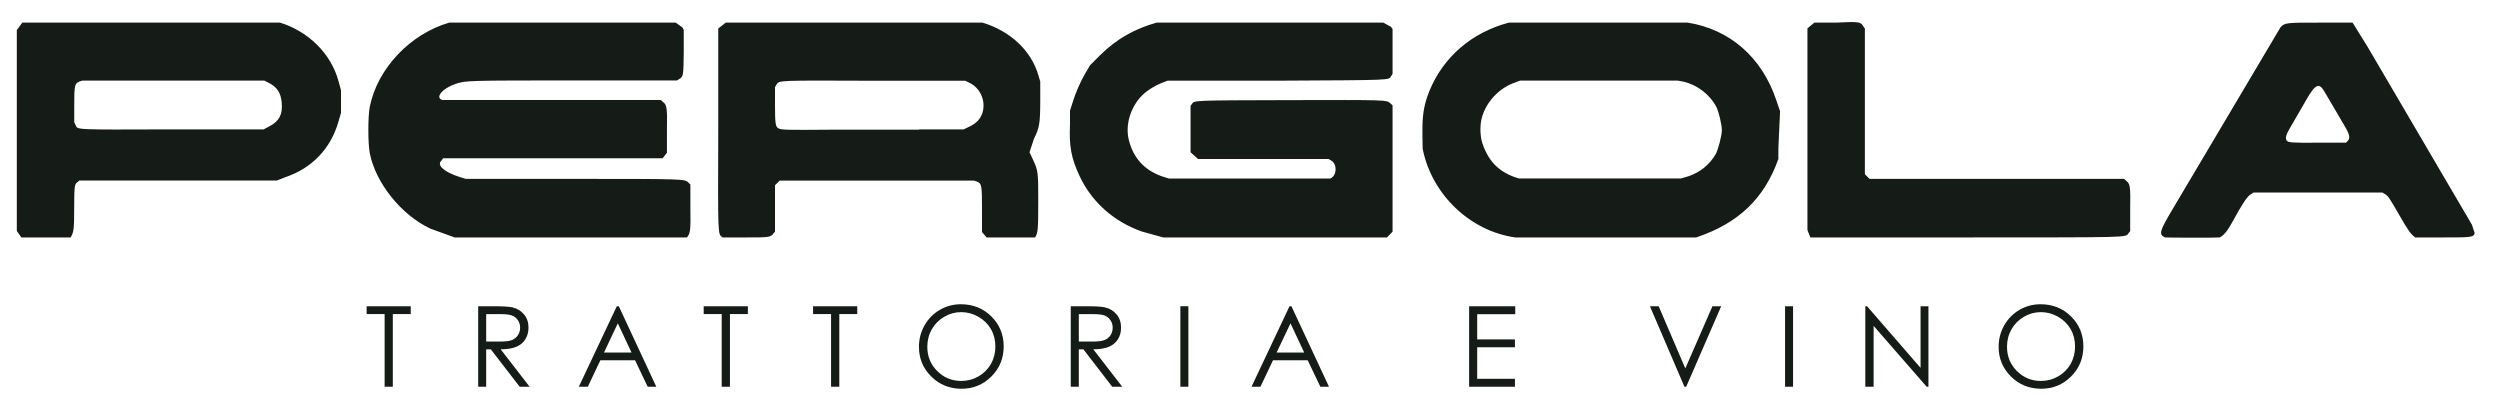
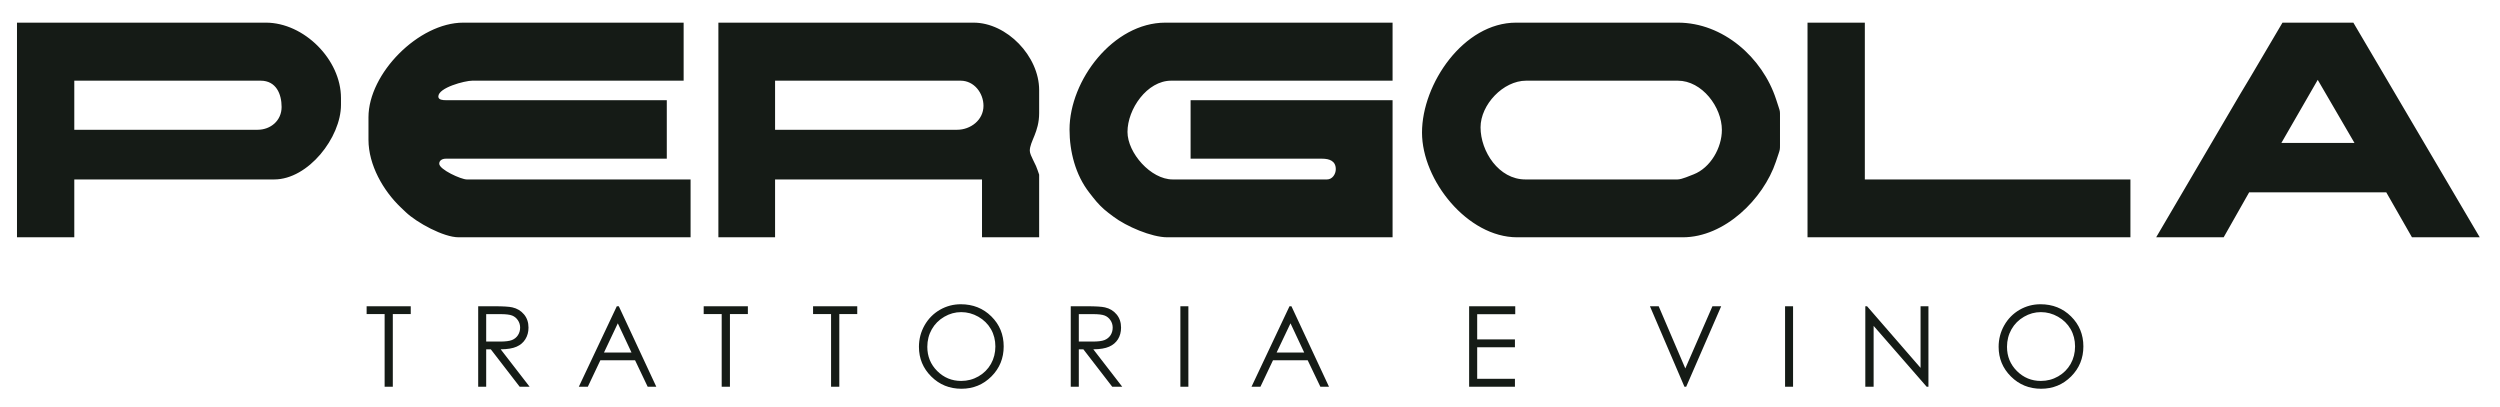
<svg xmlns="http://www.w3.org/2000/svg" viewBox="40 68 400 65" width="1200" height="195">
-   <path d="M43.41 105.99L42.69 104.94L42.69 72.81L43.57 71.62L44.01 71.62L83.69 71.62L84.81 71.62C89.29 73.01 92.95 76.53 94.15 80.95L94.56 82.44L94.56 86.06L94.14 87.5C92.9 91.78 89.96 94.87 85.72 96.33L84.31 96.88L52.69 96.88L52.42 97.12C51.92 97.45 51.88 97.76 51.87 101.16C51.87 104.66 51.81 105.16 51.3 105.99L50.98 105.99L43.81 105.99L43.41 105.99ZM112.74 105.99L108.81 104.56C104.18 102.36 100.1 97.27 99.17 92.53C98.86 90.99 98.86 86.64 99.16 85.11C100.39 78.9 105.7 73.4 111.88 71.62L112.81 71.62L148.12 71.62L149.19 72.39L149.4 72.8L149.4 76.28C149.36 80.06 149.33 80.25 148.72 80.62L148.31 80.87L131.81 80.87C114.63 80.88 114.5 80.88 112.87 81.43C110.78 82.14 109.54 83.63 110.78 84L145.73 84L146.08 84.32C146.71 84.79 146.77 85.22 146.71 89L146.71 92.44L146.02 93.32L110.9 93.32L110.64 93.68C109.8 94.43 111.08 95.56 113.67 96.36L114.53 96.62L131.5 96.62C149.36 96.62 149.56 96.63 150.12 97.19L150.46 97.51L150.46 101.03C150.52 104.87 150.46 105.33 149.91 105.99L149.56 105.99L112.74 105.99ZM155.62 105.99C154.83 105.39 154.87 106.2 154.92 88.58L154.92 72.56L156.12 71.62L196.31 71.62L197.22 71.62C201.63 72.98 204.98 76.04 206.15 80.07L206.44 81.06L206.44 84.12C206.43 87.73 206.31 88.44 205.43 90.21L204.72 92.36L205.3 93.59C206.09 95.28 206.13 95.59 206.12 100.36C206.12 104.71 206.07 105.29 205.61 105.99L205.35 105.99L197.85 105.99L197.12 105.12L197.12 101.62C197.12 97.64 197.08 97.37 196.32 97.06L195.88 96.9L164.76 96.9L164 97.63L164 105.06L163.71 105.4C163.34 105.95 162.95 106 159.39 105.99L156.06 105.99L155.62 105.99ZM226.12 105.99L222.75 105.06C218.24 103.49 214.69 100.34 212.75 96.2C211.4 93.32 211.04 91.45 211.2 87.88L211.2 85.69L211.56 84.57C212.04 82.95 212.81 81.17 213.66 79.71L214.41 78.44L215.99 76.86C218.64 74.21 221.64 72.57 225.06 71.62L226.06 71.62L261.33 71.62L262.55 72.29L262.81 72.64L262.81 79.82L262.59 80.16C262.14 80.85 263.14 80.81 244.31 80.91L226.81 80.91L226.31 81.11C225.1 81.51 223.56 82.43 222.75 83.25C220.88 85.12 220.01 88 220.61 90.38C221.32 93.24 223.02 95.14 225.78 96.17L227.01 96.56L252.85 96.56C253.93 96.11 253.99 94.21 252.94 93.65L252.56 93.44L231.69 93.44L230.49 92.36L230.49 84.94L230.7 84.65C231.09 84.05 230.71 84.06 246 84.02C261.89 83.98 261.83 83.98 262.42 84.5L262.81 84.85L262.81 105.07L261.91 105.99L226.12 105.99ZM282.44 105.99C275.18 104.97 269.06 99.08 267.63 91.81L267.59 90.06L267.59 88.25C267.63 85.98 267.94 84.48 268.68 82.62C270.92 77.06 275.57 73.16 281.42 71.62L282.44 71.62L308.5 71.62L310.03 71.62C316.73 72.68 321.89 77.13 324.2 84.01L324.81 85.81L324.54 91.69L324.54 93.44C322.27 99.8 318.11 103.75 311.38 105.99L310.44 105.99L282.44 105.99ZM330.19 105.99L329.66 105.99L329.19 104.81L329.19 72.54L330.3 71.62L333.68 71.62C337.42 71.44 337.72 71.49 338.1 72.17L338.38 72.56L338.38 95.87L339.13 96.62L379.86 96.62L380.21 96.95C380.83 97.41 380.89 97.85 380.83 101.58L380.83 104.98L380.55 105.33C380.05 106.01 381.08 105.98 355 105.99L330.69 105.99L330.19 105.99ZM386.39 105.99C385.39 105.49 385.51 105.03 387.46 101.73L404.88 72.37C405.56 71.63 405.79 71.61 411.23 71.62L416.07 71.62L416.41 71.62L418.75 75.38L435.5 103.94L435.95 105.29C435.79 105.95 435.44 106 430.97 105.99L426.94 105.99L426.44 105.99C425.69 105.42 425.4 105.04 423.87 102.38C422.23 99.54 422.12 99.38 421.59 99.05L421.19 98.81L400.54 98.81L400.04 99.15C399.51 99.5 398.71 100.71 397.31 103.29C396.42 104.94 395.78 105.69 395.15 105.99C394.48 106.06 386.93 106.03 386.39 105.99ZM310.25 96.17C312.08 95.51 313.44 94.41 314.47 92.74C314.86 92.11 315.5 89.69 315.5 88.84C315.5 88 315 85.86 314.64 85.16C313.61 83.14 311.56 81.56 309.32 81.06L308.44 80.9L283.19 80.9L282.5 81.17C279.89 82.03 277.75 84.3 277.07 86.93C276.76 88.14 276.81 89.83 277.2 90.98C278.22 93.97 280 95.66 283 96.55L308.98 96.55L310.25 96.17ZM415.61 90.57C416.05 90.18 415.96 89.57 415.3 88.43L411.95 82.72C411.07 81.16 410.46 81.42 408.99 84L406.27 88.7C405.77 89.54 405.63 90.13 405.85 90.46C406.08 90.82 406.66 90.86 410.96 90.83L415.35 90.83L415.61 90.57ZM187.06 88.7L194.19 88.7L195.1 88.26C196.22 87.73 196.87 87.04 197.19 86.05C197.78 84.17 196.84 82.03 195.07 81.23L194.44 80.92L179.94 80.92C164.25 80.86 164.67 80.84 164.24 81.54L164 81.94L164 84.76C164 87.74 164.08 88.27 164.54 88.53C165.02 88.79 165.81 88.81 172.94 88.75L187.06 88.75ZM83.07 88.23C84.67 87.4 85.23 86.35 85.08 84.47C84.96 82.85 84.29 81.85 82.89 81.2L82.31 80.9L53.13 80.9L52.68 81.06C51.95 81.36 51.87 81.71 51.88 84.84L51.88 87.56L52.09 88C52.49 88.79 51.58 88.75 67.56 88.7L82.19 88.7L83.07 88.23Z" fill="#151b16" fill-rule="evenodd" />
+   <path d="M42.718 105.967L42.718 71.624L82.543 71.624C88.624 71.624 94.557 77.515 94.557 83.677L94.557 84.777C94.557 89.980 89.332 96.711 83.869 96.711L51.887 96.711L51.887 105.967L42.718 105.967ZM113.374 105.967C110.976 105.967 106.693 103.631 104.918 101.940L104.121 101.181C101.318 98.511 98.956 94.392 98.956 90.361L98.956 86.761C98.956 79.752 106.990 71.624 114.118 71.624L149.382 71.624L149.382 80.908L115.564 80.908C114.384 80.908 110.132 82.019 110.132 83.445C110.132 83.991 110.880 84.030 111.338 84.030L146.687 84.030L146.687 93.390L111.334 93.390C110.817 93.390 110.278 93.626 110.278 94.193C110.278 95.130 113.791 96.711 114.677 96.711L150.493 96.711L150.493 105.967L113.374 105.967ZM154.941 105.967L154.941 71.624L195.767 71.624C201.105 71.624 206.264 77.006 206.264 82.403L206.264 86.103C206.264 89.145 204.768 90.632 204.768 92.118C204.768 92.520 205.062 93.114 205.282 93.569L205.761 94.560C205.793 94.626 206.264 95.867 206.264 95.941L206.264 105.967L197.121 105.967L197.121 96.711L164.012 96.711L164.012 105.967L154.941 105.967ZM226.777 105.967C224.256 105.967 220.213 104.223 218.151 102.664L217.313 102.031C216.402 101.342 215.609 100.519 214.856 99.551L214.273 98.802C212.074 95.974 211.125 92.248 211.125 88.724C211.125 80.847 218.118 71.624 226.461 71.624L262.812 71.624L262.812 80.908L227.395 80.908C223.516 80.908 220.398 85.462 220.398 89.106C220.398 92.466 224.128 96.711 227.621 96.711L252.322 96.711C253.179 96.711 253.726 95.853 253.726 95.068C253.726 93.777 252.748 93.390 251.530 93.390L230.495 93.390L230.495 84.030L262.812 84.030L262.812 105.967L226.777 105.967ZM282.738 105.967C274.825 105.967 267.521 96.877 267.521 89.207C267.521 81.410 274.170 71.624 282.574 71.624L308.478 71.624C315.675 71.624 321.984 77.185 324.174 83.885L324.594 85.168C324.801 85.802 324.799 85.793 324.799 86.535L324.799 91.236C324.799 91.902 324.791 91.944 324.555 92.647L324.140 93.880C322.136 99.841 315.944 105.967 309.243 105.967L282.738 105.967ZM329.203 105.967L329.203 71.624L338.374 71.624L338.374 96.711L380.868 96.711L380.868 105.967L329.203 105.967ZM384.987 105.967L398.407 83.095C398.977 82.125 399.513 81.269 400.129 80.223L405.198 71.624L416.537 71.624L436.759 105.967L425.915 105.967L421.805 98.776L399.861 98.776L395.786 105.967L384.987 105.967ZM308.410 96.711C308.755 96.711 309.365 96.526 309.763 96.371L310.975 95.899C313.684 94.845 315.500 91.643 315.500 88.794C315.500 85.144 312.338 80.908 308.439 80.908L284.182 80.908C280.509 80.908 276.888 84.750 276.888 88.372C276.888 92.226 279.805 96.711 284.053 96.711L308.410 96.711ZM416.715 90.866L410.838 80.775L405.022 90.866L416.715 90.866ZM193.131 88.764C195.281 88.764 197.357 87.219 197.357 84.928C197.357 82.914 195.879 80.908 193.689 80.908L164.012 80.908L164.012 88.764L193.131 88.764ZM81.206 88.764C83.304 88.764 85.057 87.296 85.057 85.117C85.057 83.053 84.190 80.908 81.699 80.908L51.887 80.908L51.887 88.764L81.206 88.764Z" fill="#151b16" fill-rule="evenodd" />
  <path d="M98.66 118.25V117H105.72V118.25H102.85V129.88H101.54V118.25Z M116.51 117H119.07Q121.22 117 121.98 117.18Q123.12 117.44 123.84 118.3Q124.56 119.16 124.56 120.42Q124.56 121.47 124.06 122.27Q123.57 123.07 122.65 123.47Q121.73 123.88 120.11 123.89L124.74 129.88H123.15L118.53 123.89H117.79V129.88H116.51ZM117.79 118.26V122.64L120.01 122.65Q121.29 122.65 121.91 122.41Q122.53 122.16 122.87 121.63Q123.22 121.09 123.22 120.42Q123.22 119.77 122.87 119.25Q122.52 118.72 121.95 118.49Q121.38 118.26 120.06 118.26Z M139.01 117 145.01 129.88H143.63L141.61 125.64H136.06L134.05 129.88H132.61L138.69 117ZM138.85 119.73 136.64 124.4H141.04Z M152.59 118.25V117H159.66V118.25H156.79V129.88H155.47V118.25Z M170.09 118.25V117H177.16V118.25H174.29V129.88H172.97V118.25Z M193.73 116.68Q196.65 116.68 198.62 118.63Q200.59 120.58 200.59 123.43Q200.59 126.26 198.63 128.23Q196.66 130.2 193.83 130.2Q190.97 130.2 189 128.24Q187.03 126.28 187.03 123.49Q187.03 121.64 187.93 120.05Q188.83 118.47 190.38 117.57Q191.93 116.68 193.73 116.68ZM193.79 117.94Q192.36 117.94 191.09 118.68Q189.81 119.42 189.09 120.68Q188.37 121.95 188.37 123.49Q188.37 125.79 189.96 127.37Q191.55 128.95 193.79 128.95Q195.29 128.95 196.56 128.22Q197.83 127.49 198.55 126.23Q199.26 124.97 199.26 123.43Q199.26 121.9 198.55 120.66Q197.83 119.42 196.54 118.68Q195.24 117.94 193.79 117.94Z M211.32 117H213.88Q216.03 117 216.79 117.18Q217.94 117.44 218.65 118.3Q219.37 119.16 219.37 120.42Q219.37 121.47 218.88 122.27Q218.38 123.07 217.46 123.47Q216.54 123.88 214.93 123.89L219.56 129.88H217.96L213.34 123.89H212.61V129.88H211.32ZM212.61 118.26V122.64L214.82 122.65Q216.11 122.65 216.72 122.41Q217.34 122.16 217.69 121.63Q218.03 121.09 218.03 120.42Q218.03 119.77 217.68 119.25Q217.33 118.72 216.76 118.49Q216.19 118.26 214.87 118.26Z M228.86 117H230.14V129.88H228.86Z M246.63 117 252.64 129.88H251.26L249.23 125.64H243.68L241.67 129.88H240.24L246.32 117ZM246.48 119.73 244.26 124.4H248.67Z M275.06 117H282.44V118.27H276.35V122.3H282.39V123.56H276.35V128.61H282.39V129.88H275.06Z M303.99 117H305.39L309.65 126.95L313.99 117H315.39L309.79 129.88H309.51Z M325.61 117H326.89V129.88H325.61Z M338.45 129.88V117H338.73L347.29 126.86V117H348.55V129.88H348.27L339.78 120.14V129.88Z M366.48 116.68Q369.4 116.68 371.37 118.63Q373.34 120.58 373.34 123.43Q373.34 126.26 371.38 128.23Q369.41 130.2 366.58 130.2Q363.72 130.2 361.75 128.24Q359.78 126.28 359.78 123.49Q359.78 121.64 360.68 120.05Q361.58 118.47 363.13 117.57Q364.68 116.68 366.48 116.68ZM366.54 117.94Q365.11 117.94 363.84 118.68Q362.56 119.42 361.84 120.68Q361.12 121.95 361.12 123.49Q361.12 125.79 362.71 127.37Q364.3 128.95 366.54 128.95Q368.04 128.95 369.31 128.22Q370.58 127.49 371.3 126.23Q372.01 124.97 372.01 123.43Q372.01 121.9 371.3 120.66Q370.58 119.42 369.29 118.68Q367.99 117.94 366.54 117.94Z" fill="#151b16" />
</svg>
